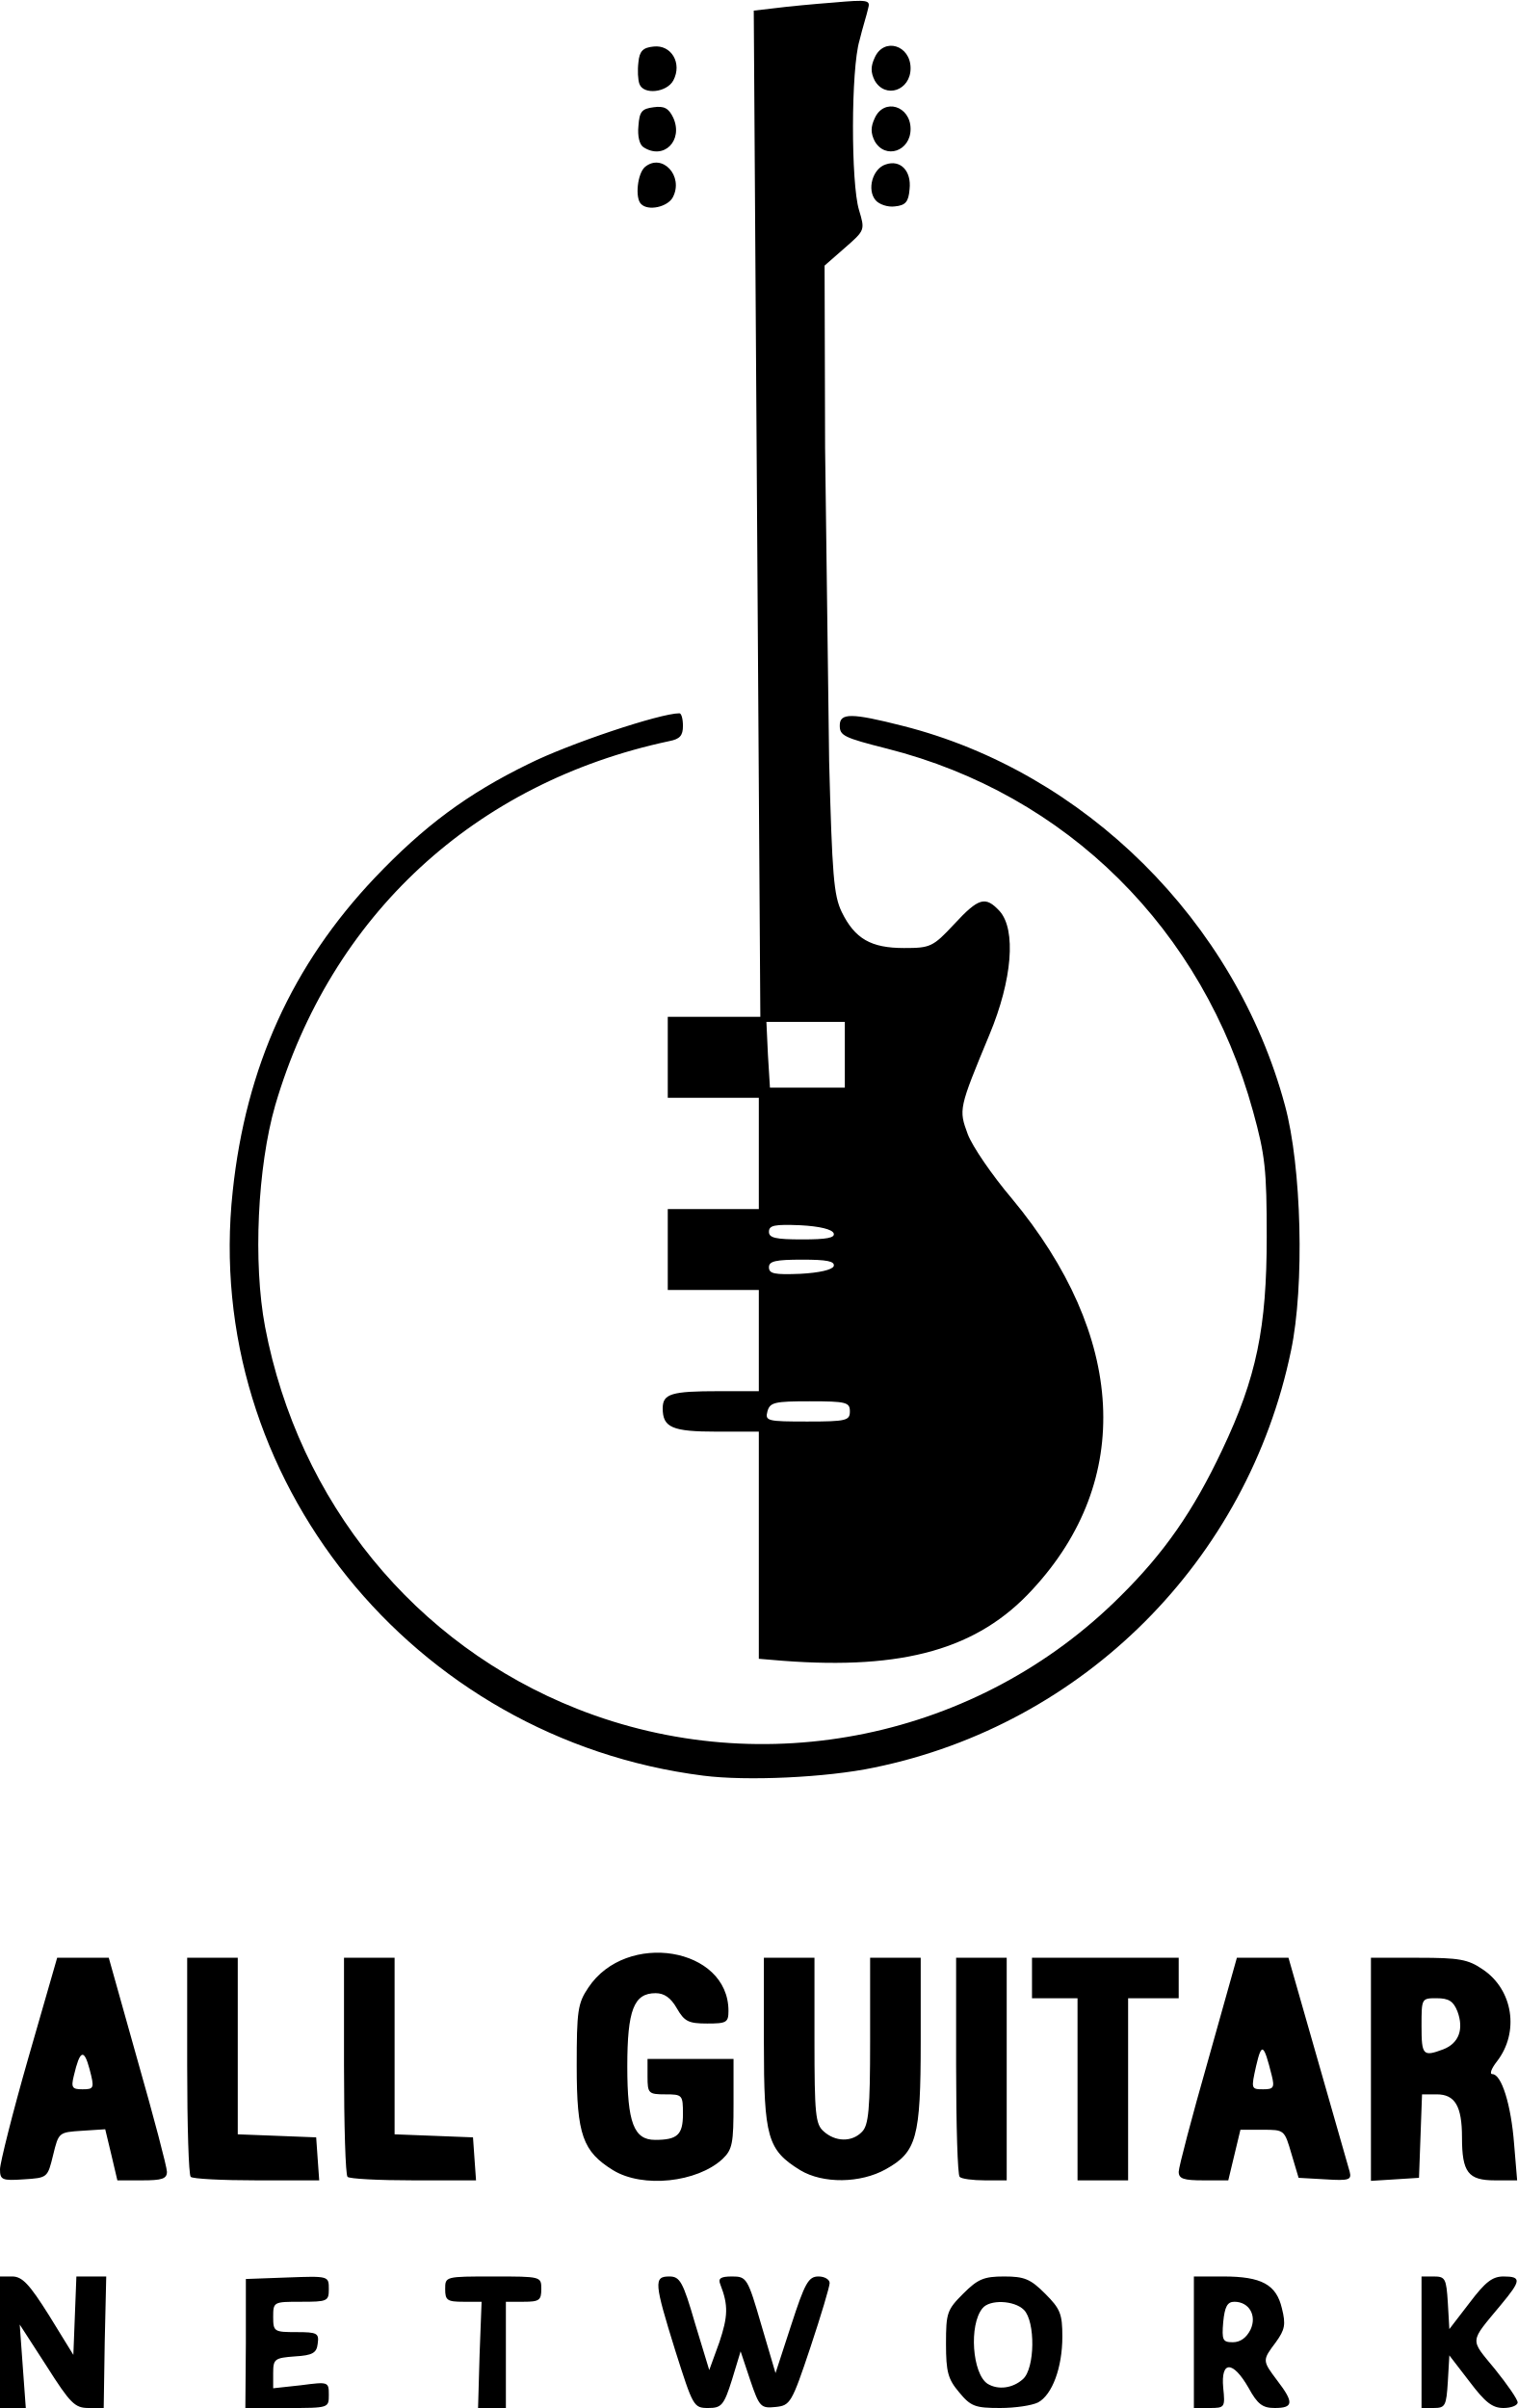
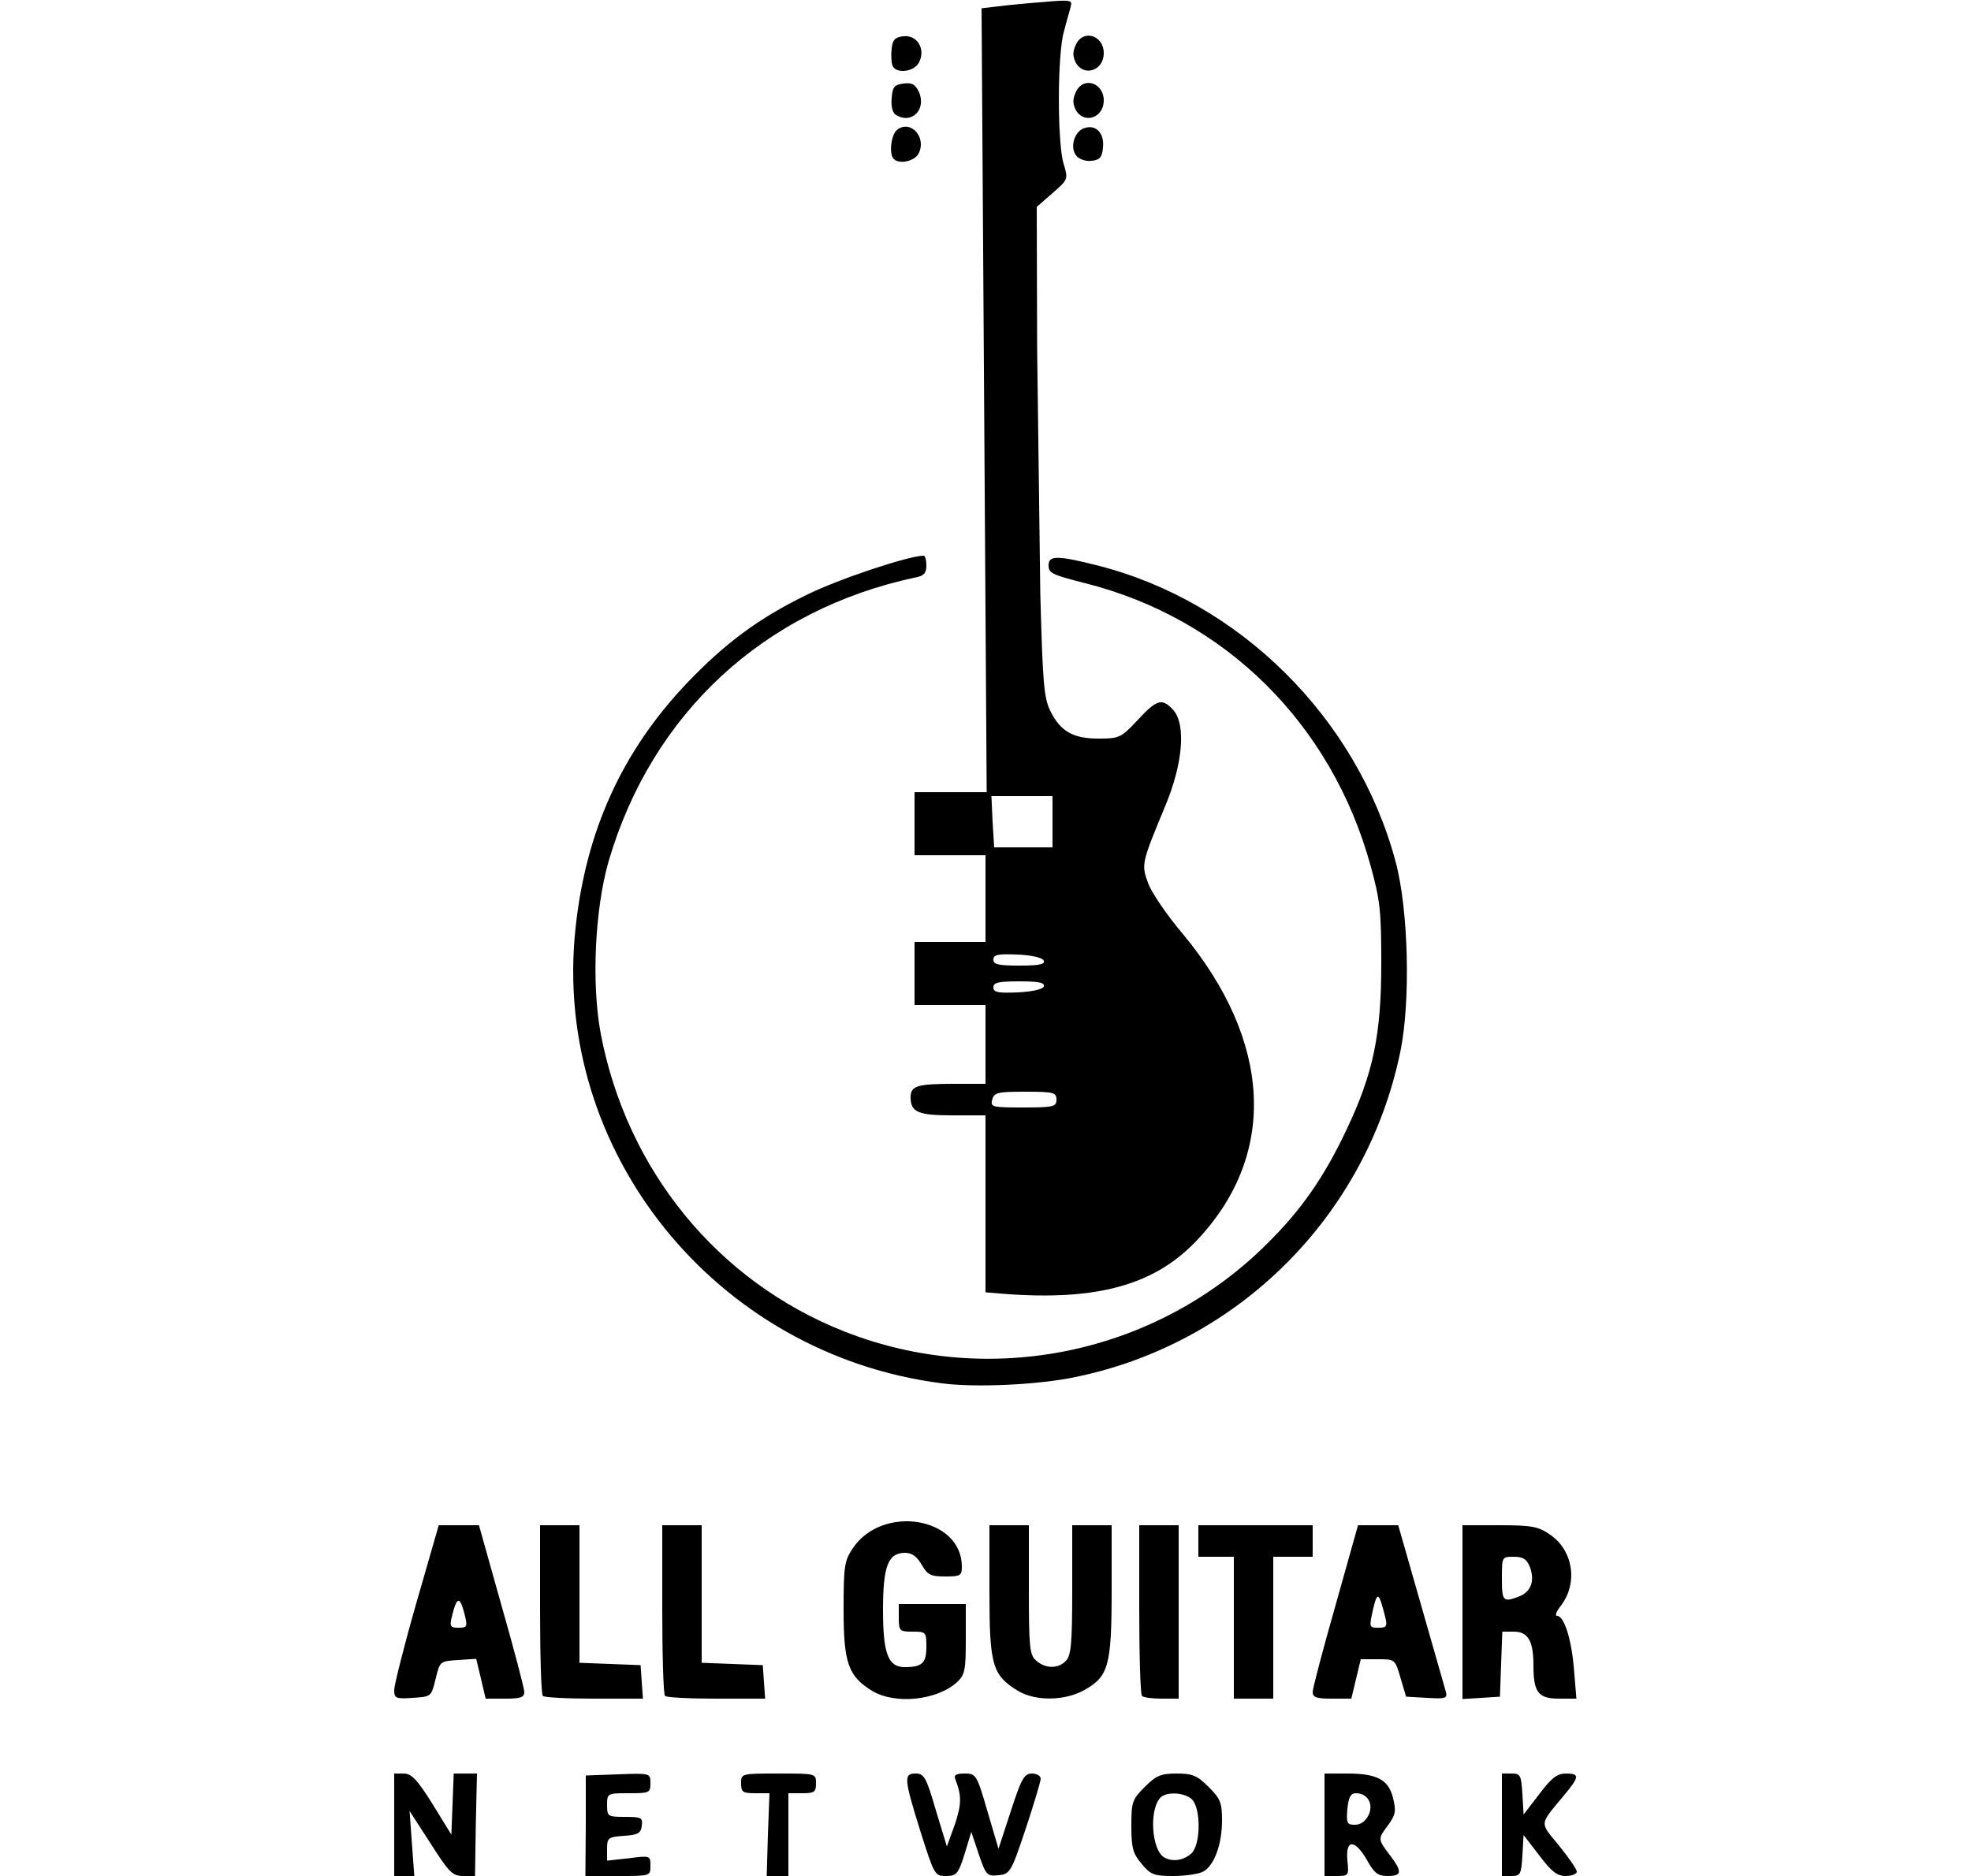
- <svg xmlns="http://www.w3.org/2000/svg" viewBox="0 0 3000 4760" preserveAspectRatio="xMidYMid meet">
+ <svg xmlns="http://www.w3.org/2000/svg" viewBox="-1000 0 5000 4760" preserveAspectRatio="xMidYMid meet">
  <path d="M0 4630v-130h24c20 0 34 15 73 77l48 78 6-155h59l-3 130-2 130h-30c-27 0-36-9-83-83l-53-82 6 83 6 82H0v-130zm486 2v-127l82-3c82-3 82-3 82 23 0 24-3 25-55 25-54 0-55 0-55 30 0 29 2 30 46 30 41 0 45 2 42 23-2 18-10 23-45 25-40 3-43 5-43 33v30l55-6c54-7 55-7 55 19s0 26-82 26h-83l1-128zm462 23l4-105h-36c-32 0-36-3-36-25 0-25 0-25 95-25s95 0 95 25c0 22-4 25-35 25h-35v210h-55l3-105zm387-8c-42-135-43-147-12-147 21 0 27 10 51 93l28 92 20-55c17-51 18-73 2-114-5-12 0-16 23-16 29 0 31 3 58 96l28 95 31-95c27-83 34-96 54-96 12 0 22 6 22 13s-17 64-38 127c-37 111-40 115-69 118s-32 0-50-53l-19-57-17 56c-16 51-21 56-47 56-29 0-30-3-65-113zm561 82c-22-26-26-40-26-96 0-61 2-67 34-99 29-29 41-34 81-34s52 5 81 34c30 30 34 40 34 85 0 61-20 115-48 130-12 6-45 11-75 11-49 0-58-3-81-31zm126-26c24-21 25-114 2-137-19-19-68-21-82-3-27 33-20 129 10 149 21 13 50 9 70-9zm338-73v-130h58c76 0 105 16 116 63 8 32 6 42-12 67-27 36-27 36 3 76 33 43 32 54-5 54-24 0-34-7-52-40-31-54-55-54-50 0 4 39 3 40-27 40h-31v-130zm112-25c13-28-3-55-32-55-14 0-19 10-22 40-3 36-1 40 19 40 15 0 27-9 35-25zm338 25v-130h24c23 0 25 4 28 52l3 52 40-52c31-41 45-52 67-52 36 0 35 8-5 56-63 76-62 66-12 127 25 31 45 60 45 66s-13 11-28 11c-22 0-36-11-67-52l-40-52-3 52c-3 48-5 52-28 52h-24v-130zM0 4288c0-12 25-112 56-220l57-198h102l57 203c32 112 58 211 58 220 0 14-10 17-49 17h-49l-12-51-12-50-46 3c-46 3-46 3-57 48s-11 45-58 48c-43 3-47 1-47-20zm177-198c-11-41-19-38-31 13-6 24-3 27 17 27 23 0 24-2 14-40zm200 213c-4-3-7-102-7-220v-213h100v349l78 3 77 3 3 43 3 42H507c-68 0-127-3-130-7zm310 0c-4-3-7-102-7-220v-213h100v349l78 3 77 3 3 43 3 42H817c-68 0-127-3-130-7zm525-13c-60-37-72-70-72-206 0-109 2-124 23-155 75-113 277-80 277 46 0 23-4 25-42 25-37 0-45-4-60-30-12-21-25-30-42-30-43 0-56 33-56 145 0 111 13 145 55 145 44 0 55-10 55-51 0-38-1-39-35-39-33 0-35-2-35-35v-35h170v88c0 79-2 91-22 110-50 46-157 58-216 22zm370 0c-65-40-72-65-72-252v-168h100v163c0 146 2 166 18 180 23 21 56 22 76 1 13-13 16-44 16-180v-164h100v166c0 190-8 218-69 252-50 28-124 29-169 2zm315 13c-4-3-7-102-7-220v-213h100v440h-43c-24 0-47-3-50-7zm233-173v-180h-90v-80h290v80h-100v360h-100v-180zm200 163c0-9 26-108 58-220l57-203h102l121 423c4 16-1 18-48 15l-53-3-14-47c-14-48-14-48-57-48h-44l-24 100h-49c-39 0-49-3-49-17zm184-190c-16-64-20-66-31-19-10 45-10 46 14 46 20 0 23-3 17-27zm196-12v-221h94c80 0 98 3 127 23 60 40 73 124 28 182-11 14-15 25-9 25 18 0 37 60 43 138l6 72h-44c-53 0-65-16-65-85 0-62-14-85-50-85h-29l-6 165-47 3-48 3v-220zm143-40c31-12 41-40 28-75-8-20-17-26-41-26-30 0-30 0-30 55 0 58 3 61 43 46zm-1463-541c-575-73-991-590-930-1155 26-246 118-448 281-620 97-102 183-166 304-225 80-40 260-100 298-100 4 0 7 11 7 25 0 19-6 26-27 30-385 82-669 345-779 720-35 122-44 311-20 438 66 346 296 628 617 755 369 146 793 58 1074-223 86-85 144-168 201-289 68-143 88-242 88-421 0-133-3-161-27-248-99-360-368-627-723-717-87-22-94-26-94-46 0-25 23-25 125 1 359 91 657 386 755 750 33 121 39 357 12 485-86 415-410 739-824 824-95 20-253 27-338 16zm158-227l-48-4v-449h-83c-88 0-107-8-107-46 0-29 17-34 111-34h79v-200h-180v-160h180v-220h-180v-160h183L1490 21l43-5c23-3 75-8 115-11 68-6 73-5 68 12-2 10-11 38-17 63-17 57-17 282-1 335 12 40 12 40-28 75l-40 35 1 360 8 620c6 225 9 265 25 298 26 53 58 71 123 71 52 0 57-2 99-47 49-53 62-56 90-26 33 37 25 136-20 244-61 147-61 148-43 197 9 24 48 81 87 127 226 272 241 557 41 773-108 118-255 159-493 141zm132-493c0-18-7-20-79-20-70 0-79 2-84 20-5 19 0 20 79 20 77 0 84-2 84-20zm-32-287c3-10-14-13-62-13-53 0-66 3-66 15 0 13 11 15 62 13 38-2 63-8 66-15zm0-65c-3-8-28-14-66-16-51-2-62 0-62 13 0 12 13 15 66 15 48 0 65-3 62-12zm22-353v-65h-155l3 65 4 65h148v-65zM1267 403c-12-12-7-60 8-73 34-28 77 18 55 60-10 19-49 28-63 13zm464-7c-18-21-6-63 20-71 29-10 51 13 47 49-2 25-8 32-29 34-14 2-31-4-38-12zm-459-105c-8-5-12-22-10-42 2-29 7-34 30-37 21-3 30 2 39 21 20 45-19 84-59 58zm457-12c-8-16-8-28 0-45 18-41 71-25 71 21 0 44-50 61-71 24zm-465-113c-3-8-4-27-2-43 2-22 9-29 30-31 35-4 57 33 39 67-13 24-59 29-67 7zm465-7c-8-16-8-28 0-45 18-41 71-25 71 21 0 44-50 61-71 24z" />
</svg>
